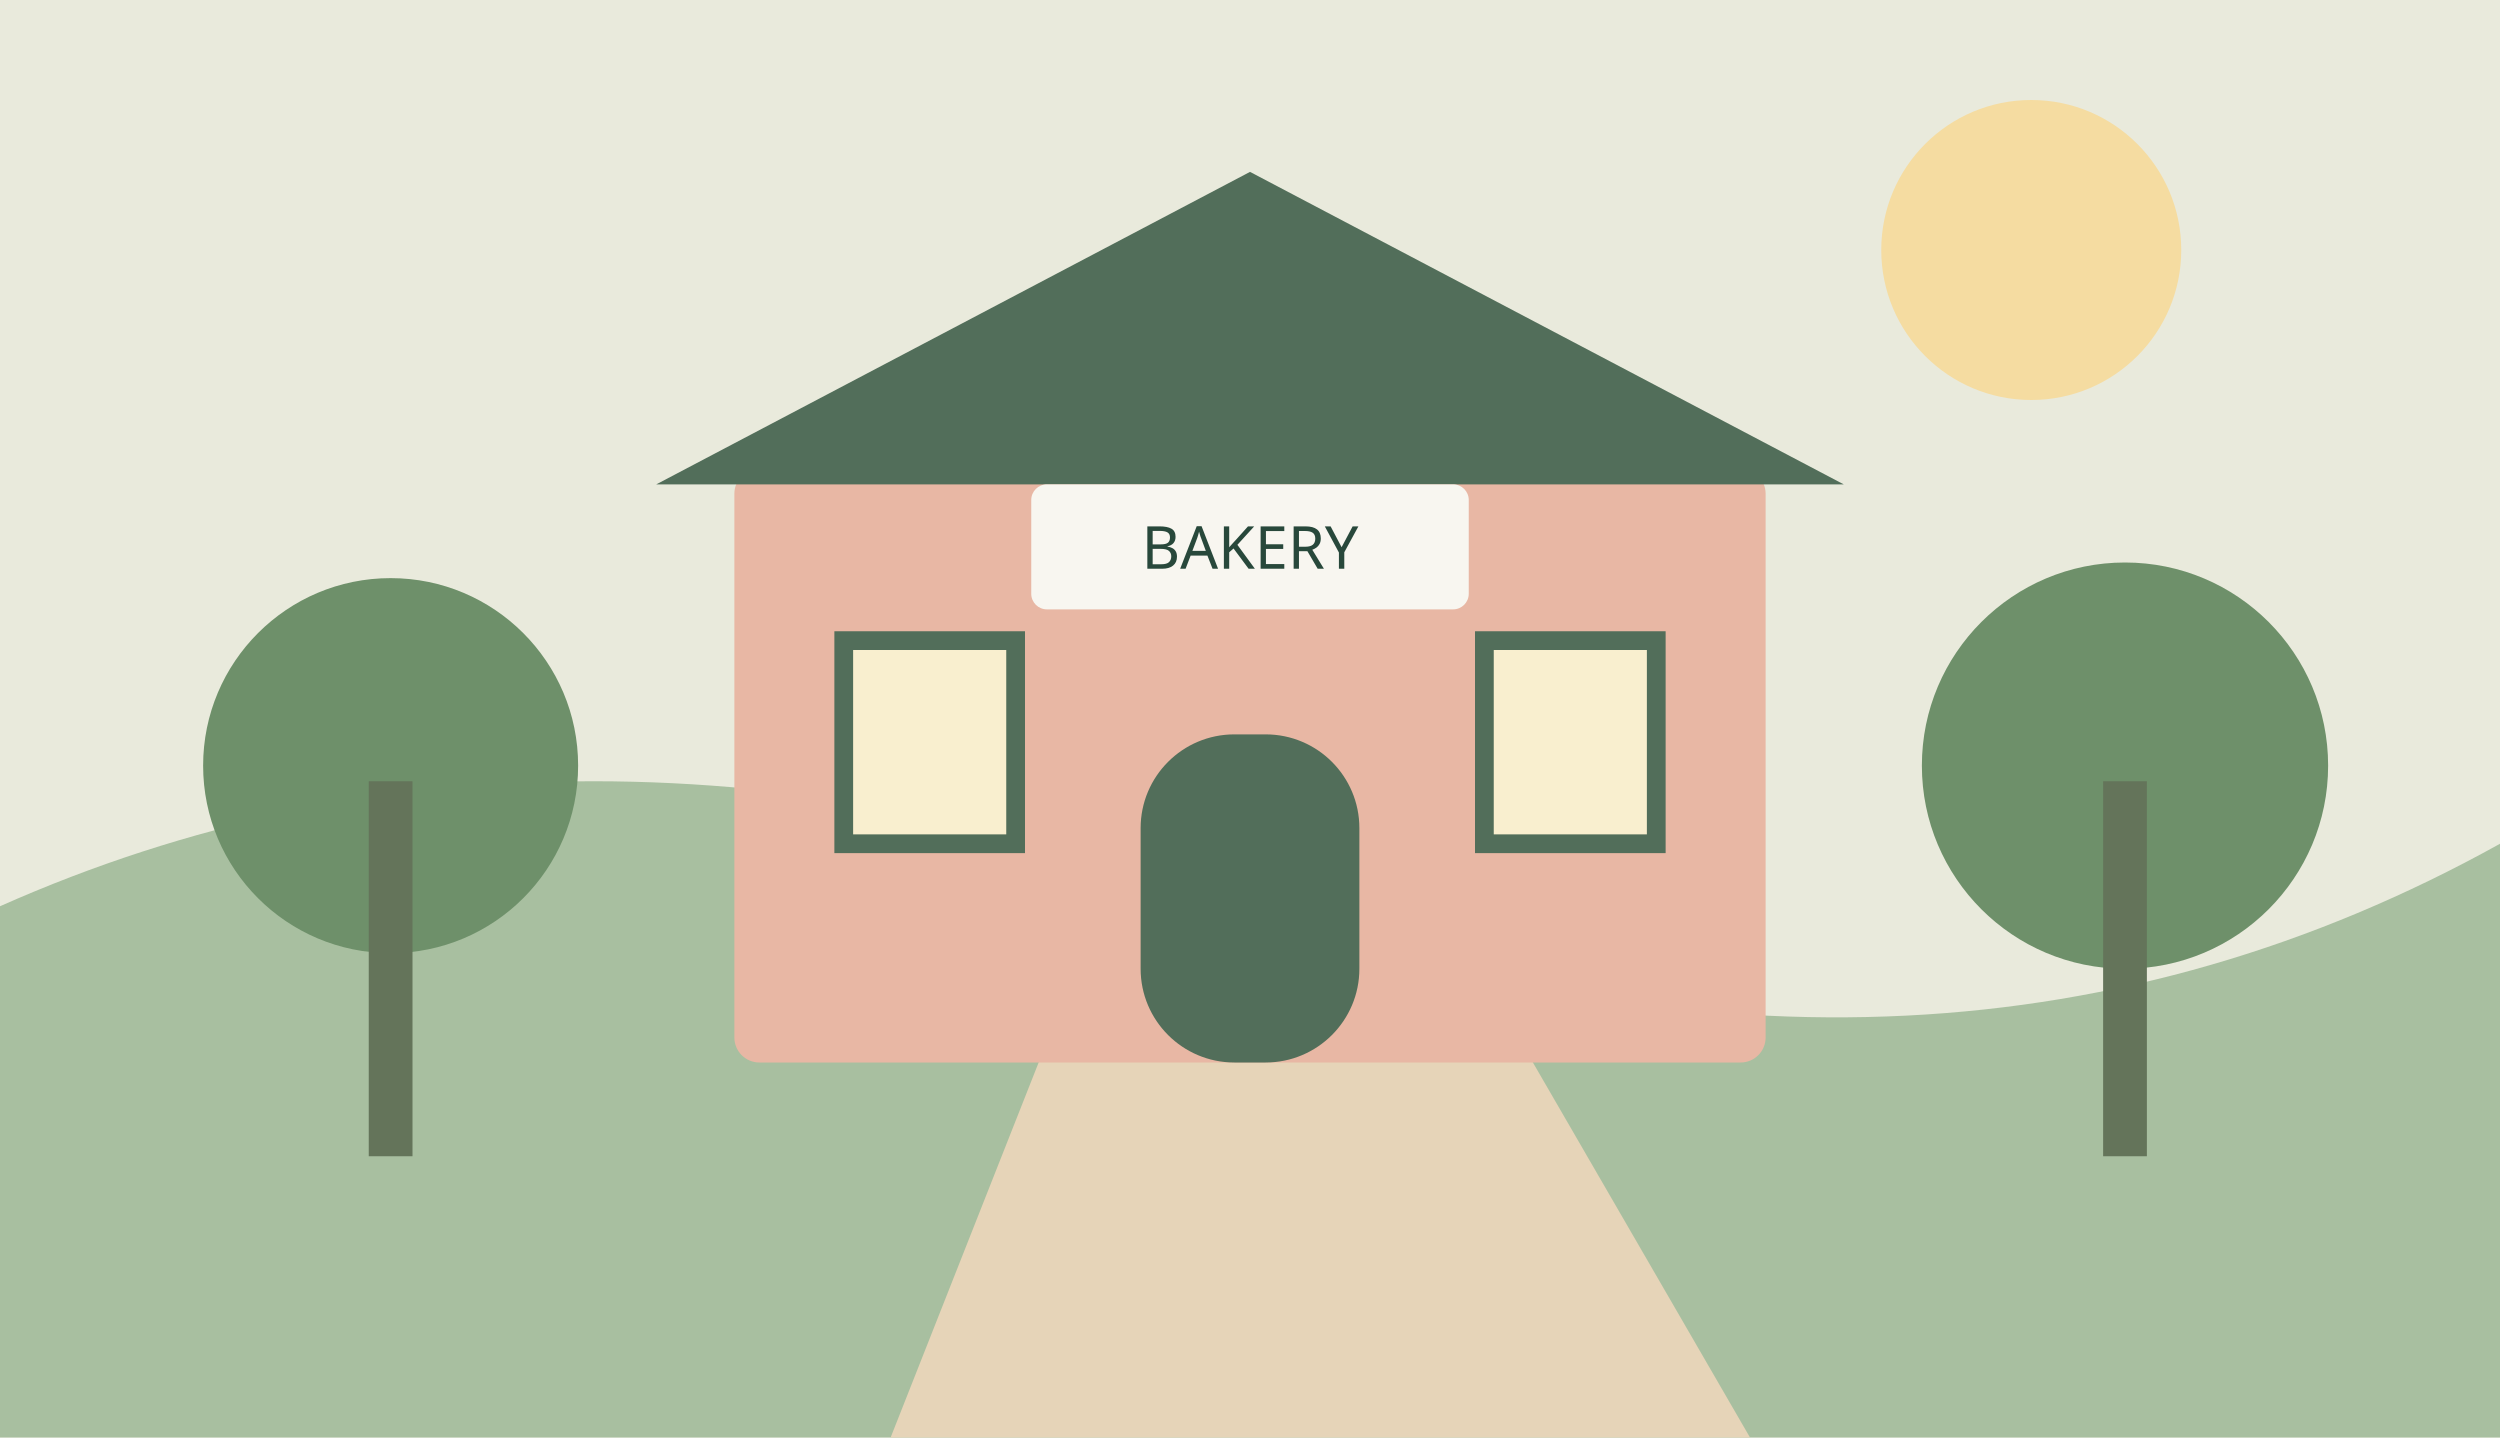
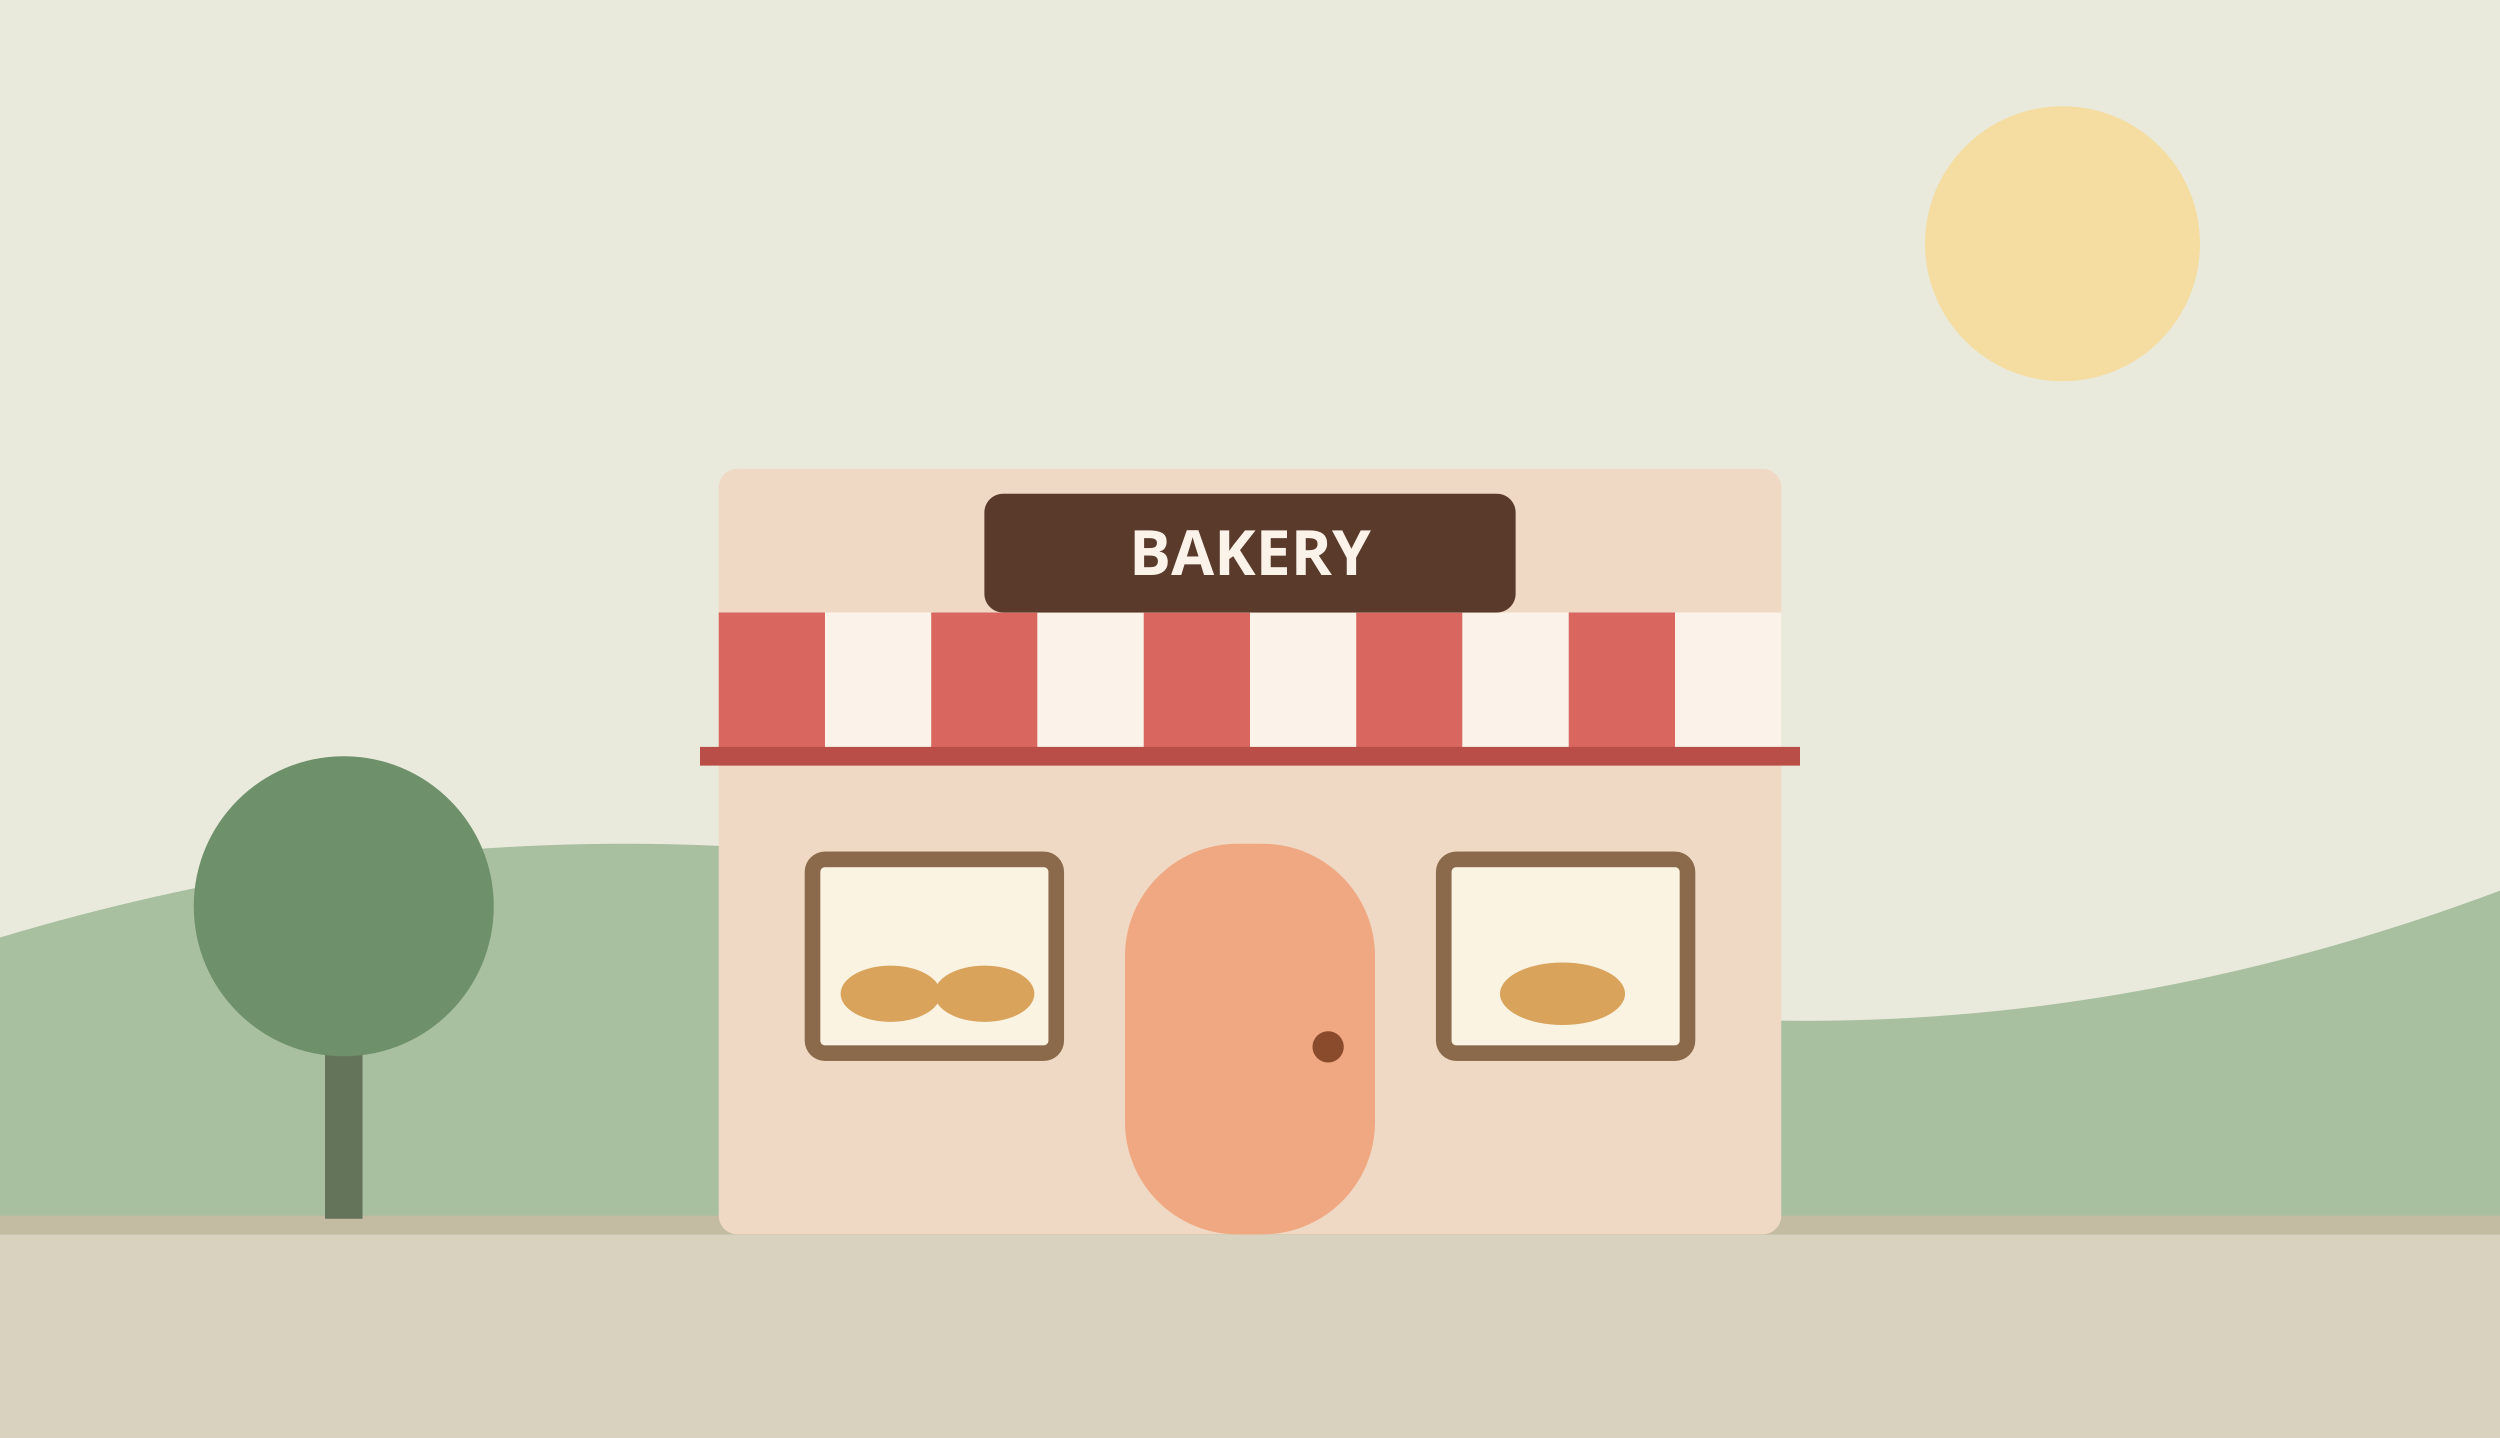
<svg xmlns="http://www.w3.org/2000/svg" width="800" height="460" viewBox="0 0 800 460">
  <rect width="800" height="460" fill="#e9eadc" />
-   <circle cx="650" cy="80" r="48" fill="#f5dca1" />
-   <path d="M0 290Q180 210 400 290T800 270V460H0" fill="#a8bfa0" />
-   <path d="M285 460L360 270H450L560 460" fill="#e6d4b8" />
-   <rect x="235" y="150" width="330" height="190" rx="8" fill="#e8b7a4" />
-   <path d="M210 155L400 55L590 155" fill="#526e5a" />
-   <rect x="365" y="235" width="70" height="105" rx="30" fill="#526e5a" />
-   <g fill="#f9efcf" stroke="#526e5a" stroke-width="6">
-     <rect x="270" y="205" width="55" height="65" />
-     <rect x="475" y="205" width="55" height="65" />
+   <circle cx="660" cy="78" r="44" fill="#f5dca1" />
+   <path d="M0 300Q200 240 400 300T800 285V460H0" fill="#a8bfa0" />
+   <path d="M0 395H800V460H0" fill="#d9d2bf" />
+   <path d="M0 392H800" stroke="#c4bba3" stroke-width="6" />
+   <path d="M110 300V390" stroke="#64745a" stroke-width="12" />
+   <circle cx="110" cy="290" r="48" fill="#6e906a" />
+   <rect x="230" y="150" width="340" height="245" rx="6" fill="#efd9c4" />
+   <g>
+     <path d="M230 200h34v-0l-0 0" fill="none" />
+     <rect x="230" y="196" width="34" height="46" fill="#d9675f" />
+     <path d="M264 200h34v-0l-0 0" fill="none" />
+     <rect x="264" y="196" width="34" height="46" fill="#fbf3ea" />
+     <path d="M298 200h34v-0l-0 0" fill="none" />
+     <rect x="298" y="196" width="34" height="46" fill="#d9675f" />
+     <path d="M332 200h34v-0l-0 0" fill="none" />
+     <rect x="332" y="196" width="34" height="46" fill="#fbf3ea" />
+     <path d="M366 200h34v-0l-0 0" fill="none" />
+     <rect x="366" y="196" width="34" height="46" fill="#d9675f" />
+     <path d="M400 200h34v-0l-0 0" fill="none" />
+     <rect x="400" y="196" width="34" height="46" fill="#fbf3ea" />
+     <path d="M434 200h34v-0l-0 0" fill="none" />
+     <rect x="434" y="196" width="34" height="46" fill="#d9675f" />
+     <path d="M468 200h34v-0l-0 0" fill="none" />
+     <rect x="468" y="196" width="34" height="46" fill="#fbf3ea" />
+     <path d="M502 200h34v-0l-0 0" fill="none" />
+     <rect x="502" y="196" width="34" height="46" fill="#d9675f" />
+     <path d="M536 200h34v-0l-0 0" fill="none" />
+     <rect x="536" y="196" width="34" height="46" fill="#fbf3ea" />
  </g>
-   <rect x="330" y="155" width="140" height="40" rx="5" fill="#f8f6f0" />
-   <text x="400" y="182" text-anchor="middle" font-family="sans-serif" font-size="19" fill="#28483b">BAKERY</text>
-   <g fill="#6e906a">
-     <circle cx="125" cy="245" r="60" />
-     <circle cx="680" cy="245" r="65" />
+   <path d="M224 242H576" stroke="#b84e47" stroke-width="6" />
+   <rect x="360" y="270" width="80" height="125" rx="36" fill="#f0a882" />
+   <circle cx="425" cy="335" r="5" fill="#8a4a2c" />
+   <g fill="#fbf3e2" stroke="#8a6a4a" stroke-width="5">
+     <rect x="260" y="275" width="78" height="62" rx="4" />
+     <rect x="462" y="275" width="78" height="62" rx="4" />
  </g>
-   <g stroke="#64745a" stroke-width="14">
-     <path d="M125 250V370M680 250V370" />
+   <g fill="#d9a35b">
+     <ellipse cx="285" cy="318" rx="16" ry="9" />
+     <ellipse cx="315" cy="318" rx="16" ry="9" />
+     <ellipse cx="500" cy="318" rx="20" ry="10" />
  </g>
+   <rect x="315.0" y="158" width="170" height="38" rx="6" fill="#5a3a2a" />
+   <text x="400" y="184" text-anchor="middle" font-family="sans-serif" font-weight="700" font-size="20" fill="#fbf3ea">BAKERY</text>
</svg>
